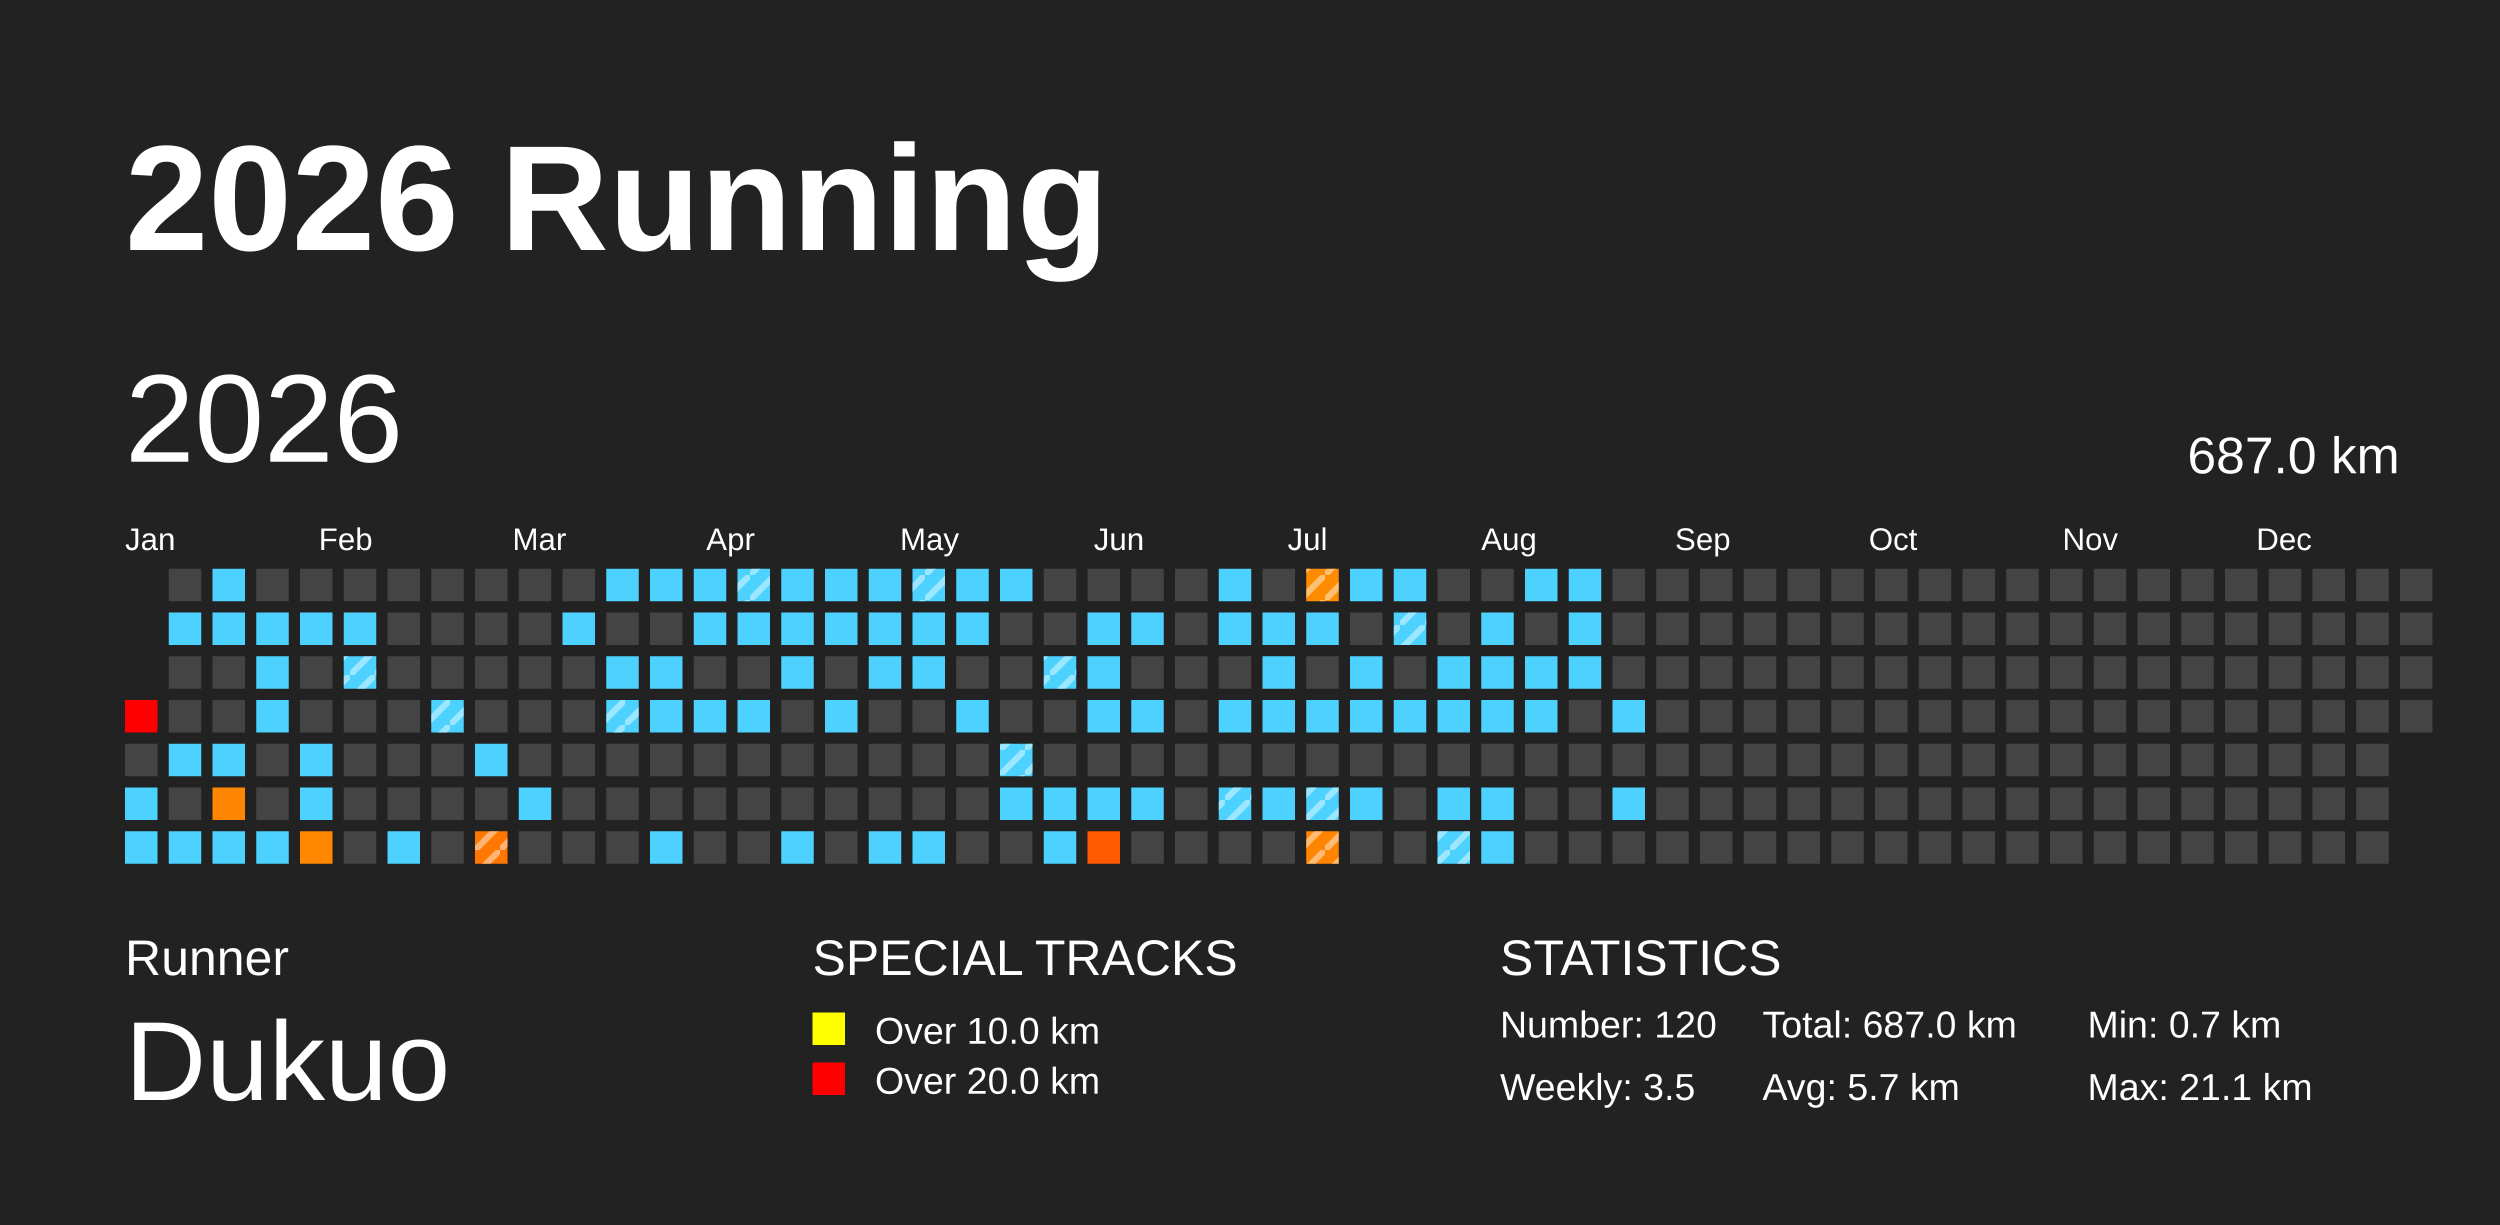
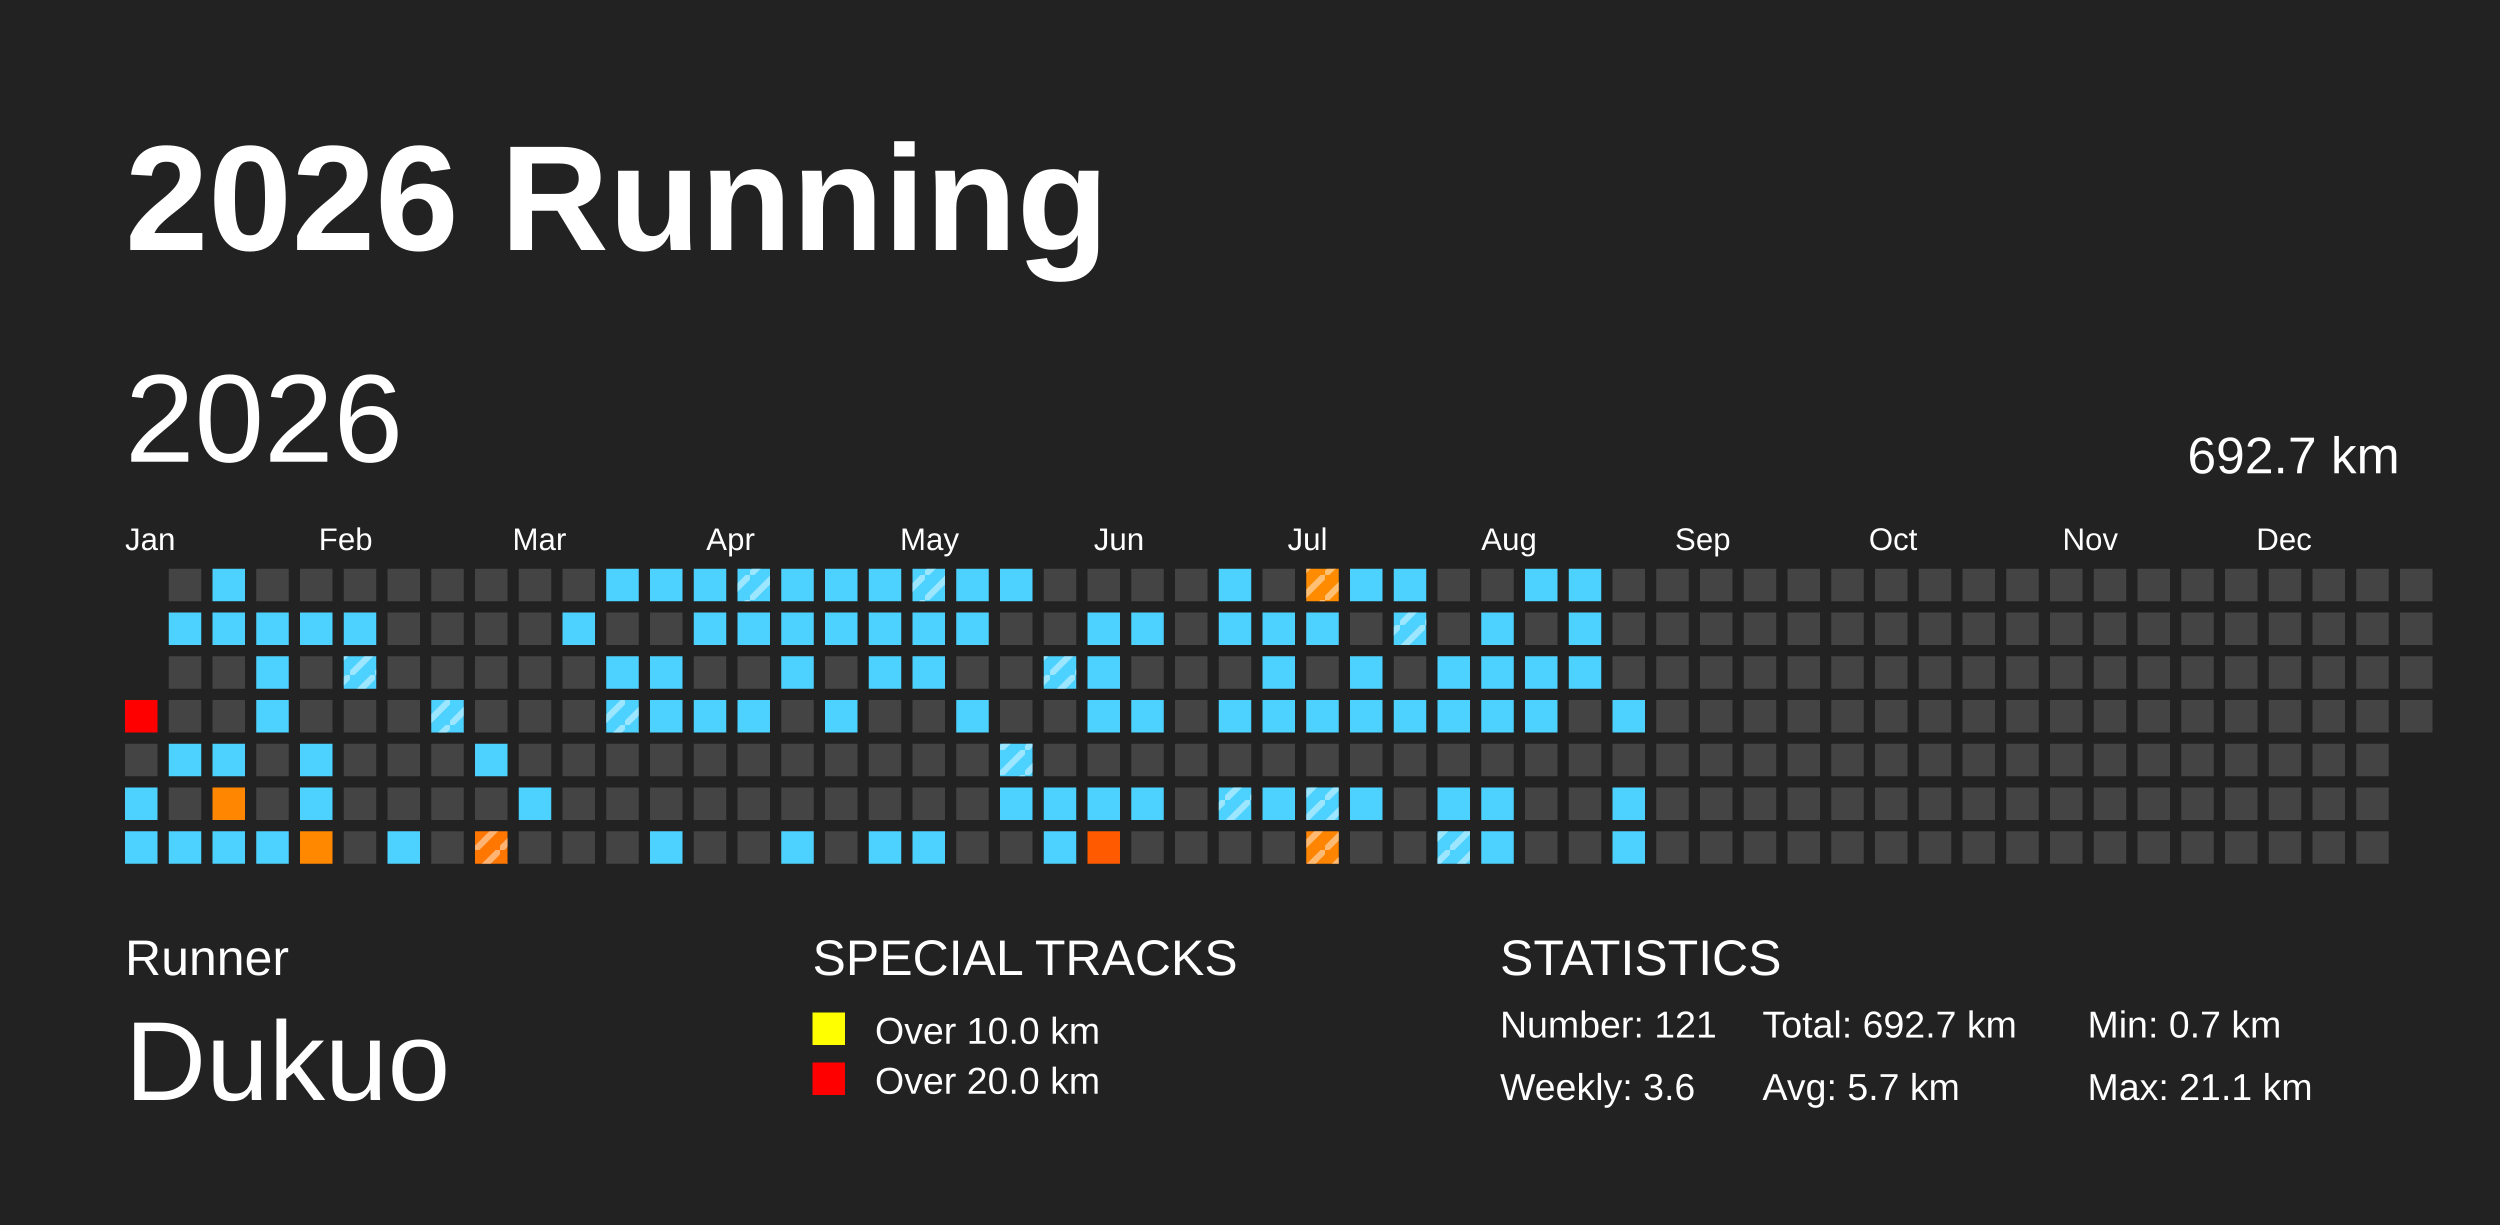
<svg xmlns="http://www.w3.org/2000/svg" baseProfile="full" height="98mm" version="1.1" viewBox="0,0,200,98" width="200mm">
  <defs>
    <pattern height="2" id="indoor-stripe" patternUnits="userSpaceOnUse" width="2">
      <line stroke="white" stroke-opacity="0.45" stroke-width="0.5" x1="0" x2="2" y1="2" y2="0" />
    </pattern>
  </defs>
  <rect fill="#222222" height="98" width="200" x="0" y="0" />
  <text fill="#FFFFFF" style="font-size:12px; font-family:Arial; font-weight:bold;" x="10" y="20">2026 Running</text>
  <text fill="#FFFFFF" style="font-size:4px; font-family:Arial" x="10" y="78">Runner</text>
  <text fill="#FFFFFF" style="font-size:9px; font-family:Arial" x="10" y="88">Dukuo</text>
  <text fill="#FFFFFF" style="font-size:4px; font-family:Arial" x="65" y="78">SPECIAL TRACKS</text>
  <rect fill="yellow" height="2.6" width="2.6" x="65" y="81" />
  <text fill="#FFFFFF" style="font-size:3px; font-family:Arial" x="70" y="83.5">Over 10.0 km</text>
  <rect fill="red" height="2.6" width="2.6" x="65" y="85" />
  <text fill="#FFFFFF" style="font-size:3px; font-family:Arial" x="70" y="87.5">Over 20.0 km</text>
  <text fill="#FFFFFF" style="font-size:4px; font-family:Arial" x="120" y="78">STATISTICS</text>
-   <text fill="#FFFFFF" style="font-size:3px; font-family:Arial" x="120" y="83">Number: 120</text>
-   <text fill="#FFFFFF" style="font-size:3px; font-family:Arial" x="120" y="88">Weekly: 3.5</text>
-   <text fill="#FFFFFF" style="font-size:3px; font-family:Arial" x="141" y="83">Total: 687.0 km</text>
+   <text fill="#FFFFFF" style="font-size:3px; font-family:Arial" x="120" y="83">Number: 121</text>
+   <text fill="#FFFFFF" style="font-size:3px; font-family:Arial" x="120" y="88">Weekly: 3.6</text>
+   <text fill="#FFFFFF" style="font-size:3px; font-family:Arial" x="141" y="83">Total: 692.7 km</text>
  <text fill="#FFFFFF" style="font-size:3px; font-family:Arial" x="141" y="88">Avg: 5.7 km</text>
  <text fill="#FFFFFF" style="font-size:3px; font-family:Arial" x="167" y="83">Min: 0.7 km</text>
  <text fill="#FFFFFF" style="font-size:3px; font-family:Arial" x="167" y="88">Max: 21.1 km</text>
  <text dominant-baseline="hanging" fill="#FFFFFF" style="font-size:10.0px; font-family:Arial;" x="10" y="30">2026</text>
-   <text dominant-baseline="hanging" fill="#FFFFFF" style="font-size:4.125px; font-family:Arial;" x="175" y="35">687.0 km</text>
+   <text dominant-baseline="hanging" fill="#FFFFFF" style="font-size:4.125px; font-family:Arial;" x="175" y="35">692.7 km</text>
  <text fill="#FFFFFF" style="font-size:2.5px; font-family:Arial" x="10.0" y="44">Jan</text>
  <text fill="#FFFFFF" style="font-size:2.5px; font-family:Arial" x="25.5" y="44">Feb</text>
  <text fill="#FFFFFF" style="font-size:2.5px; font-family:Arial" x="41.0" y="44">Mar</text>
  <text fill="#FFFFFF" style="font-size:2.5px; font-family:Arial" x="56.5" y="44">Apr</text>
  <text fill="#FFFFFF" style="font-size:2.5px; font-family:Arial" x="72.0" y="44">May</text>
  <text fill="#FFFFFF" style="font-size:2.5px; font-family:Arial" x="87.5" y="44">Jun</text>
  <text fill="#FFFFFF" style="font-size:2.5px; font-family:Arial" x="103.0" y="44">Jul</text>
  <text fill="#FFFFFF" style="font-size:2.5px; font-family:Arial" x="118.5" y="44">Aug</text>
  <text fill="#FFFFFF" style="font-size:2.5px; font-family:Arial" x="134.0" y="44">Sep</text>
  <text fill="#FFFFFF" style="font-size:2.5px; font-family:Arial" x="149.5" y="44">Oct</text>
  <text fill="#FFFFFF" style="font-size:2.5px; font-family:Arial" x="165.0" y="44">Nov</text>
  <text fill="#FFFFFF" style="font-size:2.5px; font-family:Arial" x="180.5" y="44">Dec</text>
  <rect fill="red" height="2.6" width="2.6" x="10.0" y="56.0" />
  <rect fill="#444444" height="2.6" width="2.6" x="10.0" y="59.5" />
  <rect fill="#4dd2ff" height="2.6" width="2.6" x="10.0" y="63.0" />
  <rect fill="#4dd2ff" height="2.6" width="2.6" x="10.0" y="66.5" />
  <rect fill="#444444" height="2.6" width="2.6" x="13.5" y="45.5" />
  <rect fill="#4dd2ff" height="2.6" width="2.6" x="13.5" y="49.0" />
  <rect fill="#444444" height="2.6" width="2.6" x="13.5" y="52.5" />
  <rect fill="#444444" height="2.6" width="2.6" x="13.5" y="56.0" />
  <rect fill="#4dd2ff" height="2.6" width="2.6" x="13.5" y="59.5" />
  <rect fill="#444444" height="2.6" width="2.6" x="13.5" y="63.0" />
  <rect fill="#4dd2ff" height="2.6" width="2.6" x="13.5" y="66.5" />
  <rect fill="#4dd2ff" height="2.6" width="2.6" x="17.0" y="45.5" />
  <rect fill="#4dd2ff" height="2.6" width="2.6" x="17.0" y="49.0" />
  <rect fill="#444444" height="2.6" width="2.6" x="17.0" y="52.5" />
  <rect fill="#444444" height="2.6" width="2.6" x="17.0" y="56.0" />
  <rect fill="#4dd2ff" height="2.6" width="2.6" x="17.0" y="59.5" />
  <rect fill="#ff8600" height="2.6" width="2.6" x="17.0" y="63.0" />
  <rect fill="#4dd2ff" height="2.6" width="2.6" x="17.0" y="66.5" />
  <rect fill="#444444" height="2.6" width="2.6" x="20.5" y="45.5" />
  <rect fill="#4dd2ff" height="2.6" width="2.6" x="20.5" y="49.0" />
  <rect fill="#4dd2ff" height="2.6" width="2.6" x="20.5" y="52.5" />
  <rect fill="#4dd2ff" height="2.6" width="2.6" x="20.5" y="56.0" />
  <rect fill="#444444" height="2.6" width="2.6" x="20.5" y="59.5" />
  <rect fill="#444444" height="2.6" width="2.6" x="20.5" y="63.0" />
  <rect fill="#4dd2ff" height="2.6" width="2.6" x="20.5" y="66.5" />
  <rect fill="#444444" height="2.6" width="2.6" x="24.0" y="45.5" />
  <rect fill="#4dd2ff" height="2.6" width="2.6" x="24.0" y="49.0" />
  <rect fill="#444444" height="2.6" width="2.6" x="24.0" y="52.5" />
  <rect fill="#444444" height="2.6" width="2.6" x="24.0" y="56.0" />
  <rect fill="#4dd2ff" height="2.6" width="2.6" x="24.0" y="59.5" />
  <rect fill="#4dd2ff" height="2.6" width="2.6" x="24.0" y="63.0" />
  <rect fill="#ff8800" height="2.6" width="2.6" x="24.0" y="66.5" />
  <rect fill="#444444" height="2.6" width="2.6" x="27.5" y="45.5" />
  <rect fill="#4dd2ff" height="2.6" width="2.6" x="27.5" y="49.0" />
  <rect fill="#4dd2ff" height="2.6" width="2.6" x="27.5" y="52.5" />
  <rect fill="url(#indoor-stripe)" height="2.6" style="pointer-events: none;" width="2.6" x="27.5" y="52.5" />
  <rect fill="#444444" height="2.6" width="2.6" x="27.5" y="56.0" />
  <rect fill="#444444" height="2.6" width="2.6" x="27.5" y="59.5" />
  <rect fill="#444444" height="2.6" width="2.6" x="27.5" y="63.0" />
  <rect fill="#444444" height="2.6" width="2.6" x="27.5" y="66.5" />
  <rect fill="#444444" height="2.6" width="2.6" x="31.0" y="45.5" />
  <rect fill="#444444" height="2.6" width="2.6" x="31.0" y="49.0" />
  <rect fill="#444444" height="2.6" width="2.6" x="31.0" y="52.5" />
  <rect fill="#444444" height="2.6" width="2.6" x="31.0" y="56.0" />
  <rect fill="#444444" height="2.6" width="2.6" x="31.0" y="59.5" />
  <rect fill="#444444" height="2.6" width="2.6" x="31.0" y="63.0" />
  <rect fill="#4dd2ff" height="2.6" width="2.6" x="31.0" y="66.5" />
  <rect fill="#444444" height="2.6" width="2.6" x="34.5" y="45.5" />
  <rect fill="#444444" height="2.6" width="2.6" x="34.5" y="49.0" />
  <rect fill="#444444" height="2.6" width="2.6" x="34.5" y="52.5" />
  <rect fill="#4dd2ff" height="2.6" width="2.6" x="34.5" y="56.0" />
  <rect fill="url(#indoor-stripe)" height="2.6" style="pointer-events: none;" width="2.6" x="34.5" y="56.0" />
  <rect fill="#444444" height="2.6" width="2.6" x="34.5" y="59.5" />
  <rect fill="#444444" height="2.6" width="2.6" x="34.5" y="63.0" />
  <rect fill="#444444" height="2.6" width="2.6" x="34.5" y="66.5" />
  <rect fill="#444444" height="2.6" width="2.6" x="38.0" y="45.5" />
  <rect fill="#444444" height="2.6" width="2.6" x="38.0" y="49.0" />
  <rect fill="#444444" height="2.6" width="2.6" x="38.0" y="52.5" />
  <rect fill="#444444" height="2.6" width="2.6" x="38.0" y="56.0" />
  <rect fill="#4dd2ff" height="2.6" width="2.6" x="38.0" y="59.5" />
  <rect fill="#444444" height="2.6" width="2.6" x="38.0" y="63.0" />
  <rect fill="#ff7600" height="2.6" width="2.6" x="38.0" y="66.5" />
  <rect fill="url(#indoor-stripe)" height="2.6" style="pointer-events: none;" width="2.6" x="38.0" y="66.5" />
  <rect fill="#444444" height="2.6" width="2.6" x="41.5" y="45.5" />
  <rect fill="#444444" height="2.6" width="2.6" x="41.5" y="49.0" />
  <rect fill="#444444" height="2.6" width="2.6" x="41.5" y="52.5" />
  <rect fill="#444444" height="2.6" width="2.6" x="41.5" y="56.0" />
  <rect fill="#444444" height="2.6" width="2.6" x="41.5" y="59.5" />
  <rect fill="#4dd2ff" height="2.6" width="2.6" x="41.5" y="63.0" />
  <rect fill="#444444" height="2.6" width="2.6" x="41.5" y="66.5" />
  <rect fill="#444444" height="2.6" width="2.6" x="45.0" y="45.5" />
  <rect fill="#4dd2ff" height="2.6" width="2.6" x="45.0" y="49.0" />
  <rect fill="#444444" height="2.6" width="2.6" x="45.0" y="52.5" />
  <rect fill="#444444" height="2.6" width="2.6" x="45.0" y="56.0" />
  <rect fill="#444444" height="2.6" width="2.6" x="45.0" y="59.5" />
  <rect fill="#444444" height="2.6" width="2.6" x="45.0" y="63.0" />
  <rect fill="#444444" height="2.6" width="2.6" x="45.0" y="66.5" />
  <rect fill="#4dd2ff" height="2.6" width="2.6" x="48.5" y="45.5" />
  <rect fill="#444444" height="2.6" width="2.6" x="48.5" y="49.0" />
  <rect fill="#4dd2ff" height="2.6" width="2.6" x="48.5" y="52.5" />
  <rect fill="#4dd2ff" height="2.6" width="2.6" x="48.5" y="56.0" />
  <rect fill="url(#indoor-stripe)" height="2.6" style="pointer-events: none;" width="2.6" x="48.5" y="56.0" />
  <rect fill="#444444" height="2.6" width="2.6" x="48.5" y="59.5" />
  <rect fill="#444444" height="2.6" width="2.6" x="48.5" y="63.0" />
  <rect fill="#444444" height="2.6" width="2.6" x="48.5" y="66.5" />
  <rect fill="#4dd2ff" height="2.6" width="2.6" x="52.0" y="45.5" />
  <rect fill="#444444" height="2.6" width="2.6" x="52.0" y="49.0" />
  <rect fill="#4dd2ff" height="2.6" width="2.6" x="52.0" y="52.5" />
  <rect fill="#4dd2ff" height="2.6" width="2.6" x="52.0" y="56.0" />
  <rect fill="#444444" height="2.6" width="2.6" x="52.0" y="59.5" />
  <rect fill="#444444" height="2.6" width="2.6" x="52.0" y="63.0" />
  <rect fill="#4dd2ff" height="2.6" width="2.6" x="52.0" y="66.5" />
  <rect fill="#4dd2ff" height="2.6" width="2.6" x="55.5" y="45.5" />
  <rect fill="#4dd2ff" height="2.6" width="2.6" x="55.5" y="49.0" />
  <rect fill="#444444" height="2.6" width="2.6" x="55.5" y="52.5" />
  <rect fill="#4dd2ff" height="2.6" width="2.6" x="55.5" y="56.0" />
  <rect fill="#444444" height="2.6" width="2.6" x="55.5" y="59.5" />
  <rect fill="#444444" height="2.6" width="2.6" x="55.5" y="63.0" />
  <rect fill="#444444" height="2.6" width="2.6" x="55.5" y="66.5" />
  <rect fill="#4dd2ff" height="2.6" width="2.6" x="59.0" y="45.5" />
  <rect fill="url(#indoor-stripe)" height="2.6" style="pointer-events: none;" width="2.6" x="59.0" y="45.5" />
  <rect fill="#4dd2ff" height="2.6" width="2.6" x="59.0" y="49.0" />
  <rect fill="#444444" height="2.6" width="2.6" x="59.0" y="52.5" />
  <rect fill="#4dd2ff" height="2.6" width="2.6" x="59.0" y="56.0" />
  <rect fill="#444444" height="2.6" width="2.6" x="59.0" y="59.5" />
  <rect fill="#444444" height="2.6" width="2.6" x="59.0" y="63.0" />
  <rect fill="#444444" height="2.6" width="2.6" x="59.0" y="66.5" />
  <rect fill="#4dd2ff" height="2.6" width="2.6" x="62.5" y="45.5" />
  <rect fill="#4dd2ff" height="2.6" width="2.6" x="62.5" y="49.0" />
  <rect fill="#4dd2ff" height="2.6" width="2.6" x="62.5" y="52.5" />
  <rect fill="#444444" height="2.6" width="2.6" x="62.5" y="56.0" />
  <rect fill="#444444" height="2.6" width="2.6" x="62.5" y="59.5" />
  <rect fill="#444444" height="2.6" width="2.6" x="62.5" y="63.0" />
  <rect fill="#4dd2ff" height="2.6" width="2.6" x="62.5" y="66.5" />
  <rect fill="#4dd2ff" height="2.6" width="2.6" x="66.0" y="45.5" />
  <rect fill="#4dd2ff" height="2.6" width="2.6" x="66.0" y="49.0" />
  <rect fill="#444444" height="2.6" width="2.6" x="66.0" y="52.5" />
  <rect fill="#4dd2ff" height="2.6" width="2.6" x="66.0" y="56.0" />
  <rect fill="#444444" height="2.6" width="2.6" x="66.0" y="59.5" />
  <rect fill="#444444" height="2.6" width="2.6" x="66.0" y="63.0" />
  <rect fill="#444444" height="2.6" width="2.6" x="66.0" y="66.5" />
  <rect fill="#4dd2ff" height="2.6" width="2.6" x="69.5" y="45.5" />
  <rect fill="#4dd2ff" height="2.6" width="2.6" x="69.5" y="49.0" />
  <rect fill="#4dd2ff" height="2.6" width="2.6" x="69.5" y="52.5" />
  <rect fill="#444444" height="2.6" width="2.6" x="69.5" y="56.0" />
  <rect fill="#444444" height="2.6" width="2.6" x="69.5" y="59.5" />
  <rect fill="#444444" height="2.6" width="2.6" x="69.5" y="63.0" />
  <rect fill="#4dd2ff" height="2.6" width="2.6" x="69.5" y="66.5" />
  <rect fill="#4dd2ff" height="2.6" width="2.6" x="73.0" y="45.5" />
  <rect fill="url(#indoor-stripe)" height="2.6" style="pointer-events: none;" width="2.6" x="73.0" y="45.5" />
  <rect fill="#4dd2ff" height="2.6" width="2.6" x="73.0" y="49.0" />
  <rect fill="#4dd2ff" height="2.6" width="2.6" x="73.0" y="52.5" />
  <rect fill="#444444" height="2.6" width="2.6" x="73.0" y="56.0" />
  <rect fill="#444444" height="2.6" width="2.6" x="73.0" y="59.5" />
  <rect fill="#444444" height="2.6" width="2.6" x="73.0" y="63.0" />
  <rect fill="#4dd2ff" height="2.6" width="2.6" x="73.0" y="66.5" />
  <rect fill="#4dd2ff" height="2.6" width="2.6" x="76.5" y="45.5" />
  <rect fill="#4dd2ff" height="2.6" width="2.6" x="76.5" y="49.0" />
  <rect fill="#444444" height="2.6" width="2.6" x="76.5" y="52.5" />
  <rect fill="#4dd2ff" height="2.6" width="2.6" x="76.5" y="56.0" />
  <rect fill="#444444" height="2.6" width="2.6" x="76.5" y="59.5" />
  <rect fill="#444444" height="2.6" width="2.6" x="76.5" y="63.0" />
  <rect fill="#444444" height="2.6" width="2.6" x="76.5" y="66.5" />
  <rect fill="#4dd2ff" height="2.6" width="2.6" x="80.0" y="45.5" />
  <rect fill="#444444" height="2.6" width="2.6" x="80.0" y="49.0" />
  <rect fill="#444444" height="2.6" width="2.6" x="80.0" y="52.5" />
  <rect fill="#444444" height="2.6" width="2.6" x="80.0" y="56.0" />
  <rect fill="#4dd2ff" height="2.6" width="2.6" x="80.0" y="59.5" />
  <rect fill="url(#indoor-stripe)" height="2.6" style="pointer-events: none;" width="2.6" x="80.0" y="59.5" />
  <rect fill="#4dd2ff" height="2.6" width="2.6" x="80.0" y="63.0" />
  <rect fill="#444444" height="2.6" width="2.6" x="80.0" y="66.5" />
  <rect fill="#444444" height="2.6" width="2.6" x="83.5" y="45.5" />
  <rect fill="#444444" height="2.6" width="2.6" x="83.5" y="49.0" />
  <rect fill="#4dd2ff" height="2.6" width="2.6" x="83.5" y="52.5" />
  <rect fill="url(#indoor-stripe)" height="2.6" style="pointer-events: none;" width="2.6" x="83.5" y="52.5" />
  <rect fill="#444444" height="2.6" width="2.6" x="83.5" y="56.0" />
  <rect fill="#444444" height="2.6" width="2.6" x="83.5" y="59.5" />
  <rect fill="#4dd2ff" height="2.6" width="2.6" x="83.5" y="63.0" />
  <rect fill="#4dd2ff" height="2.6" width="2.6" x="83.5" y="66.5" />
  <rect fill="#444444" height="2.6" width="2.6" x="87.0" y="45.5" />
  <rect fill="#4dd2ff" height="2.6" width="2.6" x="87.0" y="49.0" />
  <rect fill="#4dd2ff" height="2.6" width="2.6" x="87.0" y="52.5" />
  <rect fill="#4dd2ff" height="2.6" width="2.6" x="87.0" y="56.0" />
  <rect fill="#444444" height="2.6" width="2.6" x="87.0" y="59.5" />
  <rect fill="#4dd2ff" height="2.6" width="2.6" x="87.0" y="63.0" />
  <rect fill="#ff5a00" height="2.6" width="2.6" x="87.0" y="66.5" />
  <rect fill="#444444" height="2.6" width="2.6" x="90.5" y="45.5" />
  <rect fill="#4dd2ff" height="2.6" width="2.6" x="90.5" y="49.0" />
  <rect fill="#444444" height="2.6" width="2.6" x="90.5" y="52.5" />
  <rect fill="#4dd2ff" height="2.6" width="2.6" x="90.5" y="56.0" />
  <rect fill="#444444" height="2.6" width="2.6" x="90.5" y="59.5" />
  <rect fill="#4dd2ff" height="2.6" width="2.6" x="90.5" y="63.0" />
  <rect fill="#444444" height="2.6" width="2.6" x="90.5" y="66.5" />
  <rect fill="#444444" height="2.6" width="2.6" x="94.0" y="45.5" />
  <rect fill="#444444" height="2.6" width="2.6" x="94.0" y="49.0" />
  <rect fill="#444444" height="2.6" width="2.6" x="94.0" y="52.5" />
  <rect fill="#444444" height="2.6" width="2.6" x="94.0" y="56.0" />
  <rect fill="#444444" height="2.6" width="2.6" x="94.0" y="59.5" />
  <rect fill="#444444" height="2.6" width="2.6" x="94.0" y="63.0" />
  <rect fill="#444444" height="2.6" width="2.6" x="94.0" y="66.5" />
  <rect fill="#4dd2ff" height="2.6" width="2.6" x="97.5" y="45.5" />
  <rect fill="#4dd2ff" height="2.6" width="2.6" x="97.5" y="49.0" />
  <rect fill="#444444" height="2.6" width="2.6" x="97.5" y="52.5" />
  <rect fill="#4dd2ff" height="2.6" width="2.6" x="97.5" y="56.0" />
  <rect fill="#444444" height="2.6" width="2.6" x="97.5" y="59.5" />
  <rect fill="#4dd2ff" height="2.6" width="2.6" x="97.5" y="63.0" />
  <rect fill="url(#indoor-stripe)" height="2.6" style="pointer-events: none;" width="2.6" x="97.5" y="63.0" />
  <rect fill="#444444" height="2.6" width="2.6" x="97.5" y="66.5" />
  <rect fill="#444444" height="2.6" width="2.6" x="101.0" y="45.5" />
  <rect fill="#4dd2ff" height="2.6" width="2.6" x="101.0" y="49.0" />
  <rect fill="#4dd2ff" height="2.6" width="2.6" x="101.0" y="52.5" />
  <rect fill="#4dd2ff" height="2.6" width="2.6" x="101.0" y="56.0" />
  <rect fill="#444444" height="2.6" width="2.6" x="101.0" y="59.5" />
  <rect fill="#4dd2ff" height="2.6" width="2.6" x="101.0" y="63.0" />
  <rect fill="#444444" height="2.6" width="2.6" x="101.0" y="66.5" />
  <rect fill="#ff8c00" height="2.6" width="2.6" x="104.5" y="45.5" />
  <rect fill="url(#indoor-stripe)" height="2.6" style="pointer-events: none;" width="2.6" x="104.5" y="45.5" />
  <rect fill="#4dd2ff" height="2.6" width="2.6" x="104.5" y="49.0" />
  <rect fill="#444444" height="2.6" width="2.6" x="104.5" y="52.5" />
  <rect fill="#4dd2ff" height="2.6" width="2.6" x="104.5" y="56.0" />
  <rect fill="#444444" height="2.6" width="2.6" x="104.5" y="59.5" />
  <rect fill="#4dd2ff" height="2.6" width="2.6" x="104.5" y="63.0" />
  <rect fill="url(#indoor-stripe)" height="2.6" style="pointer-events: none;" width="2.6" x="104.5" y="63.0" />
  <rect fill="#ff8400" height="2.6" width="2.6" x="104.5" y="66.5" />
  <rect fill="url(#indoor-stripe)" height="2.6" style="pointer-events: none;" width="2.6" x="104.5" y="66.5" />
  <rect fill="#4dd2ff" height="2.6" width="2.6" x="108.0" y="45.5" />
  <rect fill="#444444" height="2.6" width="2.6" x="108.0" y="49.0" />
  <rect fill="#4dd2ff" height="2.6" width="2.6" x="108.0" y="52.5" />
  <rect fill="#4dd2ff" height="2.6" width="2.6" x="108.0" y="56.0" />
  <rect fill="#444444" height="2.6" width="2.6" x="108.0" y="59.5" />
  <rect fill="#4dd2ff" height="2.6" width="2.6" x="108.0" y="63.0" />
  <rect fill="#444444" height="2.6" width="2.6" x="108.0" y="66.5" />
  <rect fill="#4dd2ff" height="2.6" width="2.6" x="111.5" y="45.5" />
  <rect fill="#4dd2ff" height="2.6" width="2.6" x="111.5" y="49.0" />
  <rect fill="url(#indoor-stripe)" height="2.6" style="pointer-events: none;" width="2.6" x="111.5" y="49.0" />
  <rect fill="#444444" height="2.6" width="2.6" x="111.5" y="52.5" />
  <rect fill="#4dd2ff" height="2.6" width="2.6" x="111.5" y="56.0" />
  <rect fill="#444444" height="2.6" width="2.6" x="111.5" y="59.5" />
  <rect fill="#444444" height="2.6" width="2.6" x="111.5" y="63.0" />
  <rect fill="#444444" height="2.6" width="2.6" x="111.5" y="66.5" />
  <rect fill="#444444" height="2.6" width="2.6" x="115.0" y="45.5" />
  <rect fill="#444444" height="2.6" width="2.6" x="115.0" y="49.0" />
  <rect fill="#4dd2ff" height="2.6" width="2.6" x="115.0" y="52.5" />
  <rect fill="#4dd2ff" height="2.6" width="2.6" x="115.0" y="56.0" />
  <rect fill="#444444" height="2.6" width="2.6" x="115.0" y="59.5" />
  <rect fill="#4dd2ff" height="2.6" width="2.6" x="115.0" y="63.0" />
  <rect fill="#4dd2ff" height="2.6" width="2.6" x="115.0" y="66.5" />
  <rect fill="url(#indoor-stripe)" height="2.6" style="pointer-events: none;" width="2.6" x="115.0" y="66.5" />
  <rect fill="#444444" height="2.6" width="2.6" x="118.5" y="45.5" />
  <rect fill="#4dd2ff" height="2.6" width="2.6" x="118.5" y="49.0" />
  <rect fill="#4dd2ff" height="2.6" width="2.6" x="118.5" y="52.5" />
  <rect fill="#4dd2ff" height="2.6" width="2.6" x="118.5" y="56.0" />
  <rect fill="#444444" height="2.6" width="2.6" x="118.5" y="59.5" />
  <rect fill="#4dd2ff" height="2.6" width="2.6" x="118.5" y="63.0" />
  <rect fill="#4dd2ff" height="2.6" width="2.6" x="118.5" y="66.5" />
  <rect fill="#4dd2ff" height="2.6" width="2.6" x="122.0" y="45.5" />
  <rect fill="#444444" height="2.6" width="2.6" x="122.0" y="49.0" />
  <rect fill="#4dd2ff" height="2.6" width="2.6" x="122.0" y="52.5" />
  <rect fill="#4dd2ff" height="2.6" width="2.6" x="122.0" y="56.0" />
  <rect fill="#444444" height="2.6" width="2.6" x="122.0" y="59.5" />
  <rect fill="#444444" height="2.6" width="2.6" x="122.0" y="63.0" />
  <rect fill="#444444" height="2.6" width="2.6" x="122.0" y="66.5" />
  <rect fill="#4dd2ff" height="2.6" width="2.6" x="125.5" y="45.5" />
  <rect fill="#4dd2ff" height="2.6" width="2.6" x="125.5" y="49.0" />
  <rect fill="#4dd2ff" height="2.6" width="2.6" x="125.5" y="52.5" />
  <rect fill="#444444" height="2.6" width="2.6" x="125.5" y="56.0" />
  <rect fill="#444444" height="2.6" width="2.6" x="125.5" y="59.5" />
  <rect fill="#444444" height="2.6" width="2.6" x="125.5" y="63.0" />
  <rect fill="#444444" height="2.6" width="2.6" x="125.5" y="66.5" />
  <rect fill="#444444" height="2.6" width="2.6" x="129.0" y="45.5" />
  <rect fill="#444444" height="2.6" width="2.6" x="129.0" y="49.0" />
  <rect fill="#444444" height="2.6" width="2.6" x="129.0" y="52.5" />
  <rect fill="#4dd2ff" height="2.6" width="2.6" x="129.0" y="56.0" />
  <rect fill="#444444" height="2.6" width="2.6" x="129.0" y="59.5" />
  <rect fill="#4dd2ff" height="2.6" width="2.6" x="129.0" y="63.0" />
-   <rect fill="#444444" height="2.6" width="2.6" x="129.0" y="66.5" />
+   <rect fill="#4dd2ff" height="2.6" width="2.6" x="129.0" y="66.5" />
  <rect fill="#444444" height="2.6" width="2.6" x="132.5" y="45.5" />
  <rect fill="#444444" height="2.6" width="2.6" x="132.5" y="49.0" />
  <rect fill="#444444" height="2.6" width="2.6" x="132.5" y="52.5" />
  <rect fill="#444444" height="2.6" width="2.6" x="132.5" y="56.0" />
  <rect fill="#444444" height="2.6" width="2.6" x="132.5" y="59.5" />
  <rect fill="#444444" height="2.6" width="2.6" x="132.5" y="63.0" />
  <rect fill="#444444" height="2.6" width="2.6" x="132.5" y="66.5" />
  <rect fill="#444444" height="2.6" width="2.6" x="136.0" y="45.5" />
  <rect fill="#444444" height="2.6" width="2.6" x="136.0" y="49.0" />
  <rect fill="#444444" height="2.6" width="2.6" x="136.0" y="52.5" />
  <rect fill="#444444" height="2.6" width="2.6" x="136.0" y="56.0" />
  <rect fill="#444444" height="2.6" width="2.6" x="136.0" y="59.5" />
  <rect fill="#444444" height="2.6" width="2.6" x="136.0" y="63.0" />
  <rect fill="#444444" height="2.6" width="2.6" x="136.0" y="66.5" />
  <rect fill="#444444" height="2.6" width="2.6" x="139.5" y="45.5" />
  <rect fill="#444444" height="2.6" width="2.6" x="139.5" y="49.0" />
  <rect fill="#444444" height="2.6" width="2.6" x="139.5" y="52.5" />
  <rect fill="#444444" height="2.6" width="2.6" x="139.5" y="56.0" />
  <rect fill="#444444" height="2.6" width="2.6" x="139.5" y="59.5" />
  <rect fill="#444444" height="2.6" width="2.6" x="139.5" y="63.0" />
  <rect fill="#444444" height="2.6" width="2.6" x="139.5" y="66.5" />
  <rect fill="#444444" height="2.6" width="2.6" x="143.0" y="45.5" />
  <rect fill="#444444" height="2.6" width="2.6" x="143.0" y="49.0" />
  <rect fill="#444444" height="2.6" width="2.6" x="143.0" y="52.5" />
  <rect fill="#444444" height="2.6" width="2.6" x="143.0" y="56.0" />
  <rect fill="#444444" height="2.6" width="2.6" x="143.0" y="59.5" />
  <rect fill="#444444" height="2.6" width="2.6" x="143.0" y="63.0" />
  <rect fill="#444444" height="2.6" width="2.6" x="143.0" y="66.5" />
  <rect fill="#444444" height="2.6" width="2.6" x="146.5" y="45.5" />
  <rect fill="#444444" height="2.6" width="2.6" x="146.5" y="49.0" />
  <rect fill="#444444" height="2.6" width="2.6" x="146.5" y="52.5" />
  <rect fill="#444444" height="2.6" width="2.6" x="146.5" y="56.0" />
  <rect fill="#444444" height="2.6" width="2.6" x="146.5" y="59.5" />
  <rect fill="#444444" height="2.6" width="2.6" x="146.5" y="63.0" />
  <rect fill="#444444" height="2.6" width="2.6" x="146.5" y="66.5" />
  <rect fill="#444444" height="2.6" width="2.6" x="150.0" y="45.5" />
  <rect fill="#444444" height="2.6" width="2.6" x="150.0" y="49.0" />
  <rect fill="#444444" height="2.6" width="2.6" x="150.0" y="52.5" />
  <rect fill="#444444" height="2.6" width="2.6" x="150.0" y="56.0" />
  <rect fill="#444444" height="2.6" width="2.6" x="150.0" y="59.5" />
  <rect fill="#444444" height="2.6" width="2.6" x="150.0" y="63.0" />
  <rect fill="#444444" height="2.6" width="2.6" x="150.0" y="66.5" />
  <rect fill="#444444" height="2.6" width="2.6" x="153.5" y="45.5" />
  <rect fill="#444444" height="2.6" width="2.6" x="153.5" y="49.0" />
  <rect fill="#444444" height="2.6" width="2.6" x="153.5" y="52.5" />
  <rect fill="#444444" height="2.6" width="2.6" x="153.5" y="56.0" />
  <rect fill="#444444" height="2.6" width="2.6" x="153.5" y="59.5" />
  <rect fill="#444444" height="2.6" width="2.6" x="153.5" y="63.0" />
  <rect fill="#444444" height="2.6" width="2.6" x="153.5" y="66.5" />
  <rect fill="#444444" height="2.6" width="2.6" x="157.0" y="45.5" />
  <rect fill="#444444" height="2.6" width="2.6" x="157.0" y="49.0" />
  <rect fill="#444444" height="2.6" width="2.6" x="157.0" y="52.5" />
  <rect fill="#444444" height="2.6" width="2.6" x="157.0" y="56.0" />
  <rect fill="#444444" height="2.6" width="2.6" x="157.0" y="59.5" />
  <rect fill="#444444" height="2.6" width="2.6" x="157.0" y="63.0" />
  <rect fill="#444444" height="2.6" width="2.6" x="157.0" y="66.5" />
  <rect fill="#444444" height="2.6" width="2.6" x="160.5" y="45.5" />
  <rect fill="#444444" height="2.6" width="2.6" x="160.5" y="49.0" />
  <rect fill="#444444" height="2.6" width="2.6" x="160.5" y="52.5" />
  <rect fill="#444444" height="2.6" width="2.6" x="160.5" y="56.0" />
  <rect fill="#444444" height="2.6" width="2.6" x="160.5" y="59.5" />
  <rect fill="#444444" height="2.6" width="2.6" x="160.5" y="63.0" />
  <rect fill="#444444" height="2.6" width="2.6" x="160.5" y="66.5" />
  <rect fill="#444444" height="2.6" width="2.6" x="164.0" y="45.5" />
  <rect fill="#444444" height="2.6" width="2.6" x="164.0" y="49.0" />
  <rect fill="#444444" height="2.6" width="2.6" x="164.0" y="52.5" />
  <rect fill="#444444" height="2.6" width="2.6" x="164.0" y="56.0" />
  <rect fill="#444444" height="2.6" width="2.6" x="164.0" y="59.5" />
  <rect fill="#444444" height="2.6" width="2.6" x="164.0" y="63.0" />
  <rect fill="#444444" height="2.6" width="2.6" x="164.0" y="66.5" />
  <rect fill="#444444" height="2.6" width="2.6" x="167.5" y="45.5" />
  <rect fill="#444444" height="2.6" width="2.6" x="167.5" y="49.0" />
  <rect fill="#444444" height="2.6" width="2.6" x="167.5" y="52.5" />
  <rect fill="#444444" height="2.6" width="2.6" x="167.5" y="56.0" />
  <rect fill="#444444" height="2.6" width="2.6" x="167.5" y="59.5" />
  <rect fill="#444444" height="2.6" width="2.6" x="167.5" y="63.0" />
  <rect fill="#444444" height="2.6" width="2.6" x="167.5" y="66.5" />
  <rect fill="#444444" height="2.6" width="2.6" x="171.0" y="45.5" />
  <rect fill="#444444" height="2.6" width="2.6" x="171.0" y="49.0" />
  <rect fill="#444444" height="2.6" width="2.6" x="171.0" y="52.5" />
  <rect fill="#444444" height="2.6" width="2.6" x="171.0" y="56.0" />
  <rect fill="#444444" height="2.6" width="2.6" x="171.0" y="59.5" />
  <rect fill="#444444" height="2.6" width="2.6" x="171.0" y="63.0" />
  <rect fill="#444444" height="2.6" width="2.6" x="171.0" y="66.5" />
  <rect fill="#444444" height="2.6" width="2.6" x="174.5" y="45.5" />
  <rect fill="#444444" height="2.6" width="2.6" x="174.5" y="49.0" />
  <rect fill="#444444" height="2.6" width="2.6" x="174.5" y="52.5" />
  <rect fill="#444444" height="2.6" width="2.6" x="174.5" y="56.0" />
  <rect fill="#444444" height="2.6" width="2.6" x="174.5" y="59.5" />
  <rect fill="#444444" height="2.6" width="2.6" x="174.5" y="63.0" />
  <rect fill="#444444" height="2.6" width="2.6" x="174.5" y="66.5" />
  <rect fill="#444444" height="2.6" width="2.6" x="178.0" y="45.5" />
  <rect fill="#444444" height="2.6" width="2.6" x="178.0" y="49.0" />
  <rect fill="#444444" height="2.6" width="2.6" x="178.0" y="52.5" />
  <rect fill="#444444" height="2.6" width="2.6" x="178.0" y="56.0" />
  <rect fill="#444444" height="2.6" width="2.6" x="178.0" y="59.5" />
  <rect fill="#444444" height="2.6" width="2.6" x="178.0" y="63.0" />
  <rect fill="#444444" height="2.6" width="2.6" x="178.0" y="66.5" />
  <rect fill="#444444" height="2.6" width="2.6" x="181.5" y="45.5" />
  <rect fill="#444444" height="2.6" width="2.6" x="181.5" y="49.0" />
  <rect fill="#444444" height="2.6" width="2.6" x="181.5" y="52.5" />
  <rect fill="#444444" height="2.6" width="2.6" x="181.5" y="56.0" />
  <rect fill="#444444" height="2.6" width="2.6" x="181.5" y="59.5" />
  <rect fill="#444444" height="2.6" width="2.6" x="181.5" y="63.0" />
  <rect fill="#444444" height="2.6" width="2.6" x="181.5" y="66.5" />
  <rect fill="#444444" height="2.6" width="2.6" x="185.0" y="45.5" />
  <rect fill="#444444" height="2.6" width="2.6" x="185.0" y="49.0" />
  <rect fill="#444444" height="2.6" width="2.6" x="185.0" y="52.5" />
  <rect fill="#444444" height="2.6" width="2.6" x="185.0" y="56.0" />
  <rect fill="#444444" height="2.6" width="2.6" x="185.0" y="59.5" />
  <rect fill="#444444" height="2.6" width="2.6" x="185.0" y="63.0" />
  <rect fill="#444444" height="2.6" width="2.6" x="185.0" y="66.5" />
  <rect fill="#444444" height="2.6" width="2.6" x="188.5" y="45.5" />
  <rect fill="#444444" height="2.6" width="2.6" x="188.5" y="49.0" />
  <rect fill="#444444" height="2.6" width="2.6" x="188.5" y="52.5" />
  <rect fill="#444444" height="2.6" width="2.6" x="188.5" y="56.0" />
  <rect fill="#444444" height="2.6" width="2.6" x="188.5" y="59.5" />
  <rect fill="#444444" height="2.6" width="2.6" x="188.5" y="63.0" />
  <rect fill="#444444" height="2.6" width="2.6" x="188.5" y="66.5" />
  <rect fill="#444444" height="2.6" width="2.6" x="192.0" y="45.5" />
  <rect fill="#444444" height="2.6" width="2.6" x="192.0" y="49.0" />
  <rect fill="#444444" height="2.6" width="2.6" x="192.0" y="52.5" />
  <rect fill="#444444" height="2.6" width="2.6" x="192.0" y="56.0" />
</svg>
